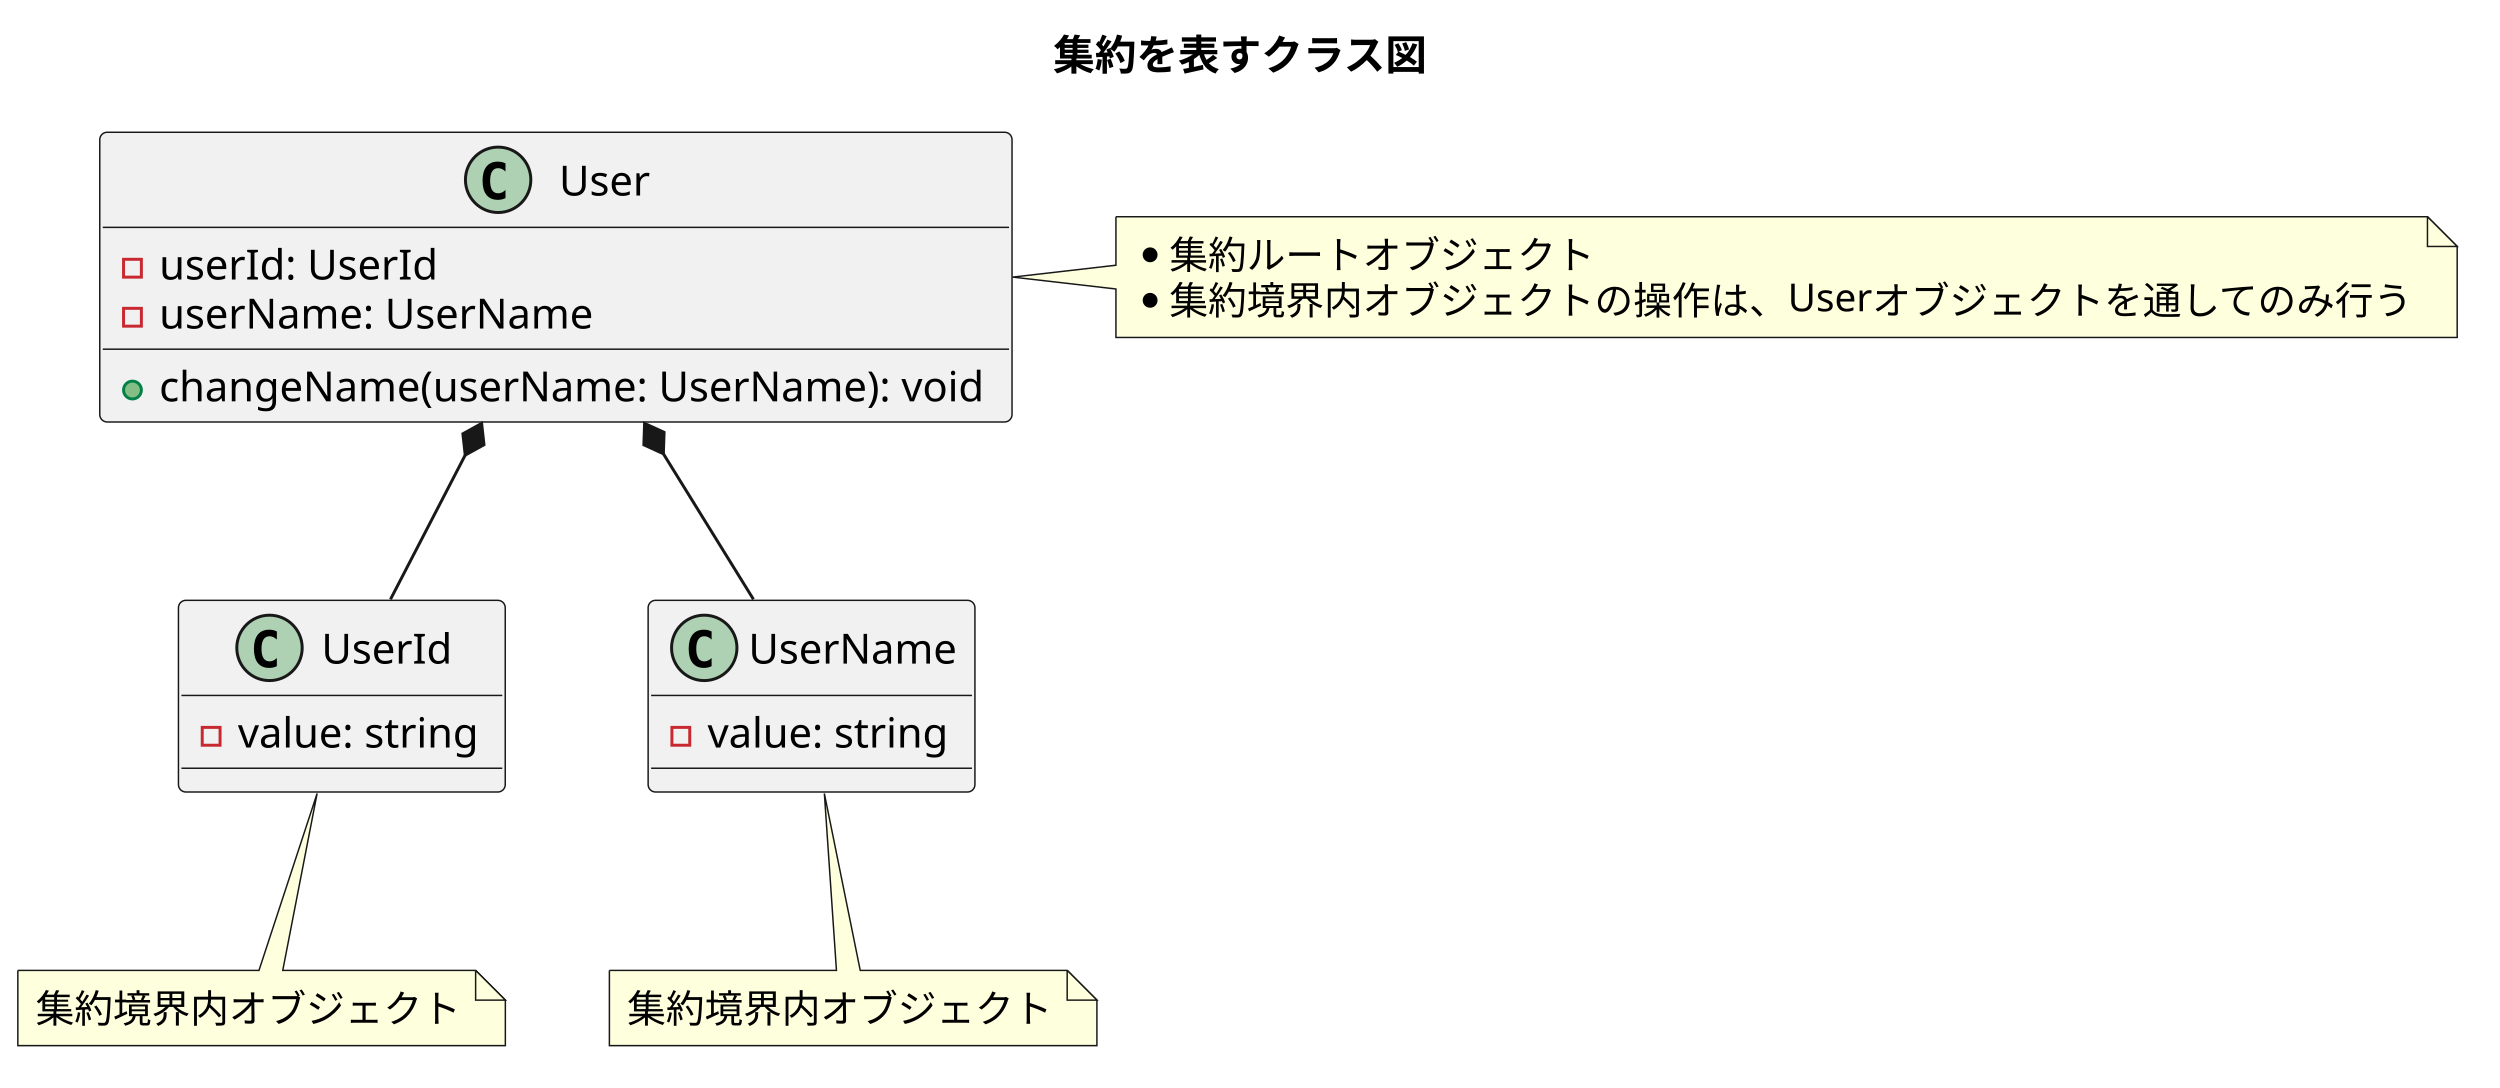
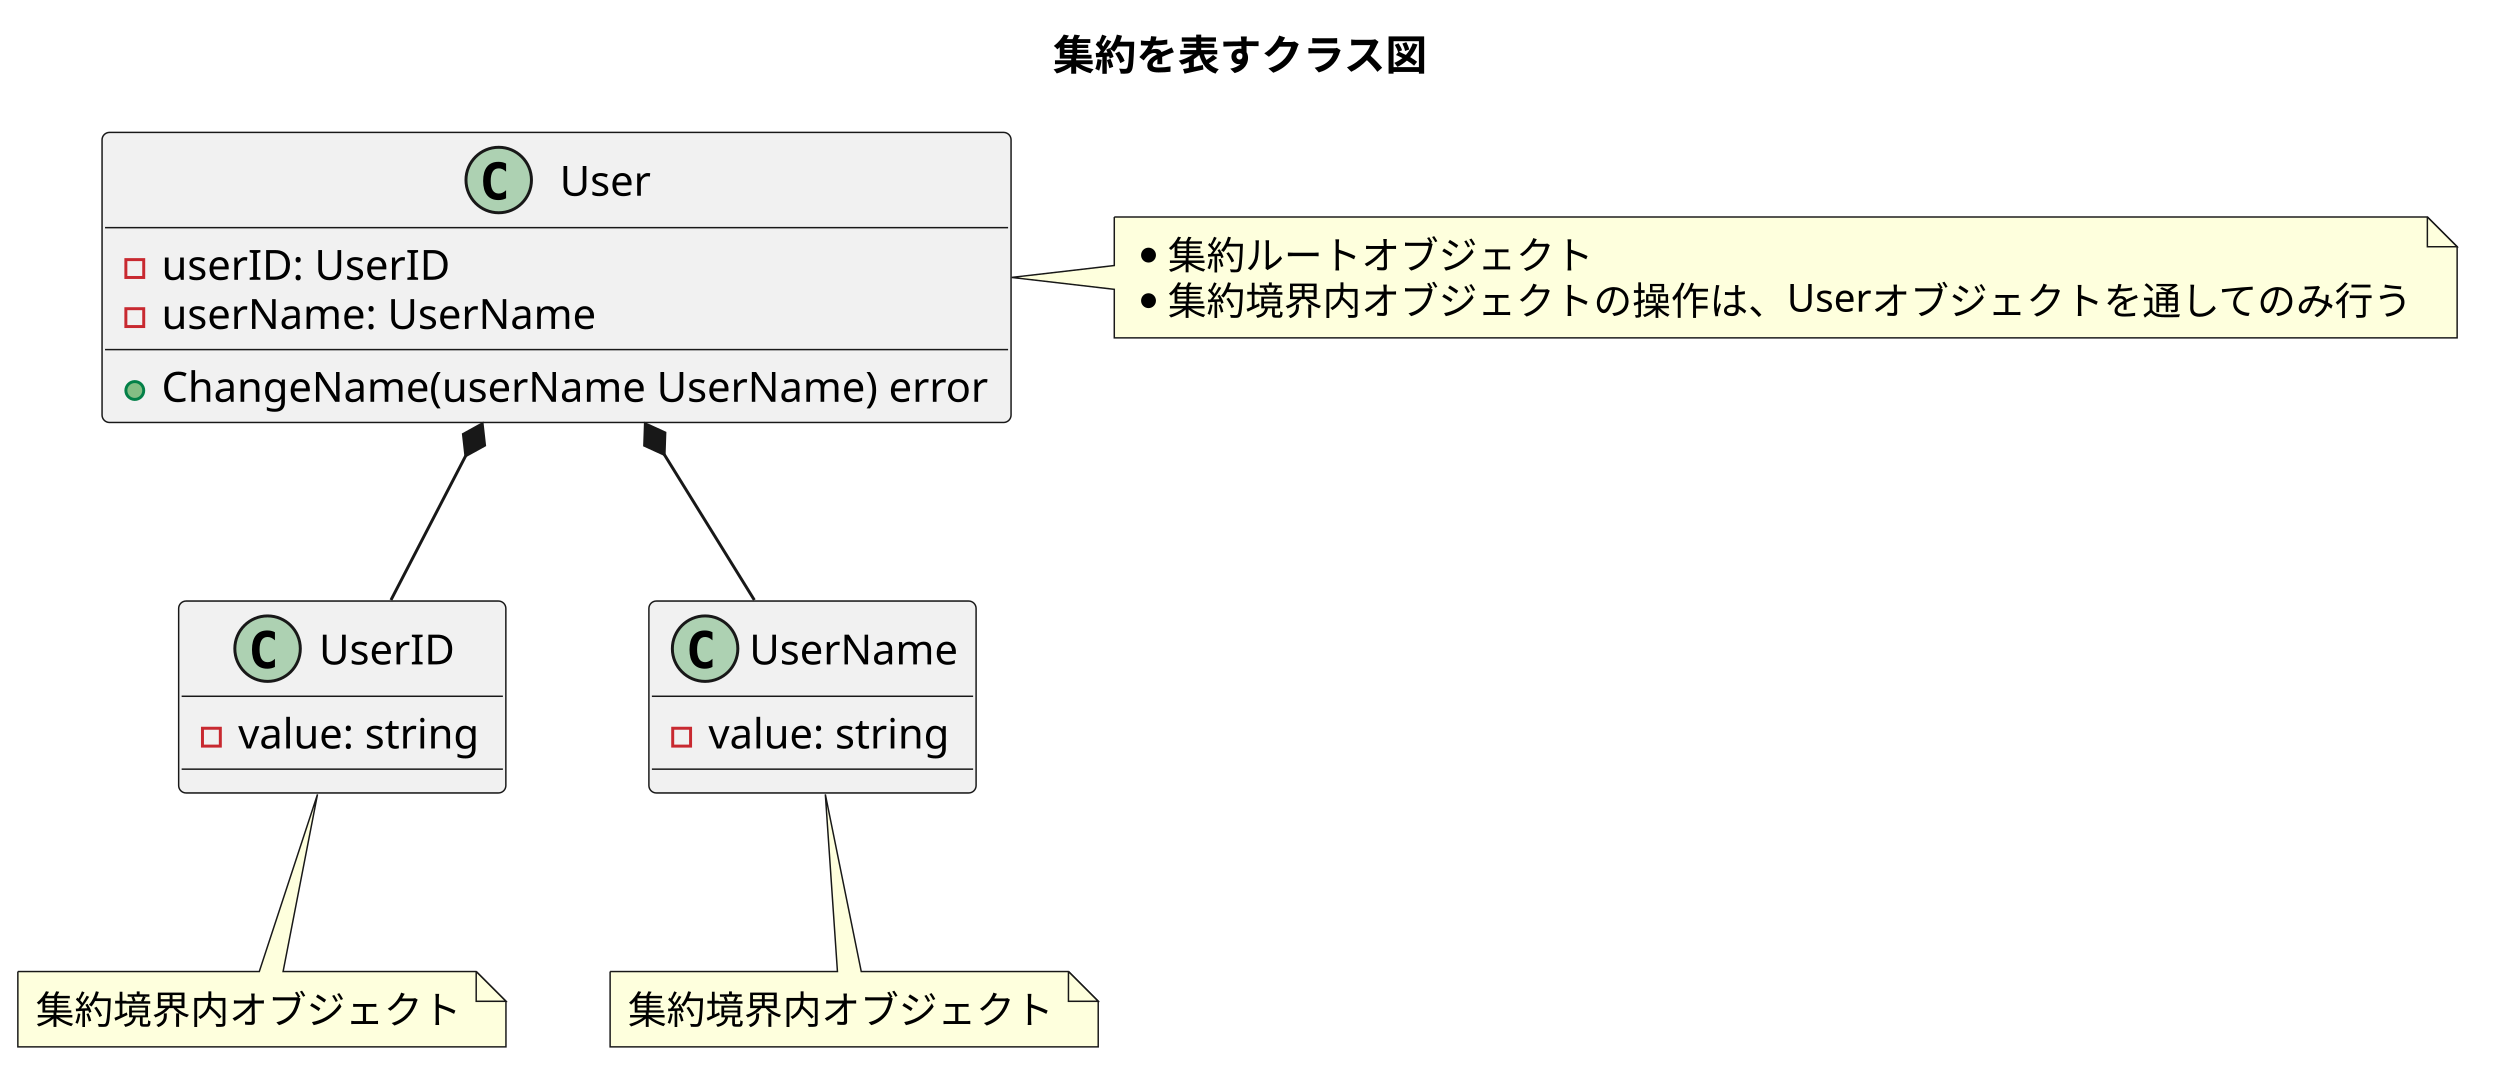
- <svg xmlns="http://www.w3.org/2000/svg" version="1.1" data-diagram-type="CLASS" style="width:841px;height:366px;background:#FFFFFF;" width="841px" height="366px" viewBox="0 0 841 366" zoomAndPan="magnify" preserveAspectRatio="none" contentStyleType="text/css">
+ <svg xmlns="http://www.w3.org/2000/svg" version="1.1" data-diagram-type="CLASS" style="width:840px;height:366px;background:#FFFFFF;" width="840px" height="366px" viewBox="0 0 840 366" zoomAndPan="magnify" preserveAspectRatio="none" contentStyleType="text/css">
  <defs />
  <g font-family="sans-serif" lengthAdjust="spacing">
    <g class="title" data-source-line="1">
-       <text x="354.298" y="23.535" fill="#000" font-size="14" textLength="126" font-weight="700">集約を表すクラス図</text>
+       <text x="353.798" y="23.535" fill="#000" font-size="14" textLength="126" font-weight="700">集約を表すクラス図</text>
    </g>
    <g class="entity" data-qualified-name="User" id="ent0001" data-source-line="3">
-       <rect x="33.56" y="44.488" width="306.889" height="97.465" fill="#F1F1F1" style="stroke:#181818;stroke-width:0.5;" rx="2.5" ry="2.5" />
-       <ellipse cx="167.572" cy="60.488" rx="11" ry="11" fill="#ADD1B2" style="stroke:#181818;stroke-width:1;" />
-       <path d="M170.045,66.631 Q169.464,66.93 168.825,67.08 Q168.185,67.229 167.48,67.229 Q164.973,67.229 163.653,65.577 Q162.333,63.925 162.333,60.804 Q162.333,57.675 163.653,56.023 Q164.973,54.371 167.48,54.371 Q168.185,54.371 168.833,54.521 Q169.48,54.67 170.045,54.969 L170.045,57.691 Q169.414,57.11 168.82,56.841 Q168.227,56.571 167.596,56.571 Q166.251,56.571 165.567,57.637 Q164.882,58.704 164.882,60.804 Q164.882,62.896 165.567,63.963 Q166.251,65.029 167.596,65.029 Q168.227,65.029 168.82,64.76 Q169.414,64.49 170.045,63.909 Z " fill="#000" />
-       <text x="188.072" y="65.779" fill="#000" font-size="14" textLength="30.365">User</text>
-       <line x1="34.56" y1="76.488" x2="339.449" y2="76.488" style="stroke:#181818;stroke-width:0.5;" />
+       <rect x="34.29" y="44.488" width="305.426" height="97.465" fill="#F1F1F1" style="stroke:#181818;stroke-width:0.5;" rx="2.5" ry="2.5" />
+       <ellipse cx="167.57" cy="60.488" rx="11" ry="11" fill="#ADD1B2" style="stroke:#181818;stroke-width:1;" />
+       <path d="M170.043,66.631 Q169.462,66.93 168.823,67.08 Q168.184,67.229 167.478,67.229 Q164.972,67.229 163.652,65.577 Q162.332,63.925 162.332,60.804 Q162.332,57.675 163.652,56.023 Q164.972,54.371 167.478,54.371 Q168.184,54.371 168.832,54.521 Q169.479,54.67 170.043,54.969 L170.043,57.691 Q169.413,57.11 168.819,56.841 Q168.226,56.571 167.595,56.571 Q166.25,56.571 165.565,57.637 Q164.88,58.704 164.88,60.804 Q164.88,62.896 165.565,63.963 Q166.25,65.029 167.595,65.029 Q168.226,65.029 168.819,64.76 Q169.413,64.49 170.043,63.909 Z " fill="#000" />
+       <text x="188.07" y="65.779" fill="#000" font-size="14" textLength="30.365">User</text>
+       <line x1="35.29" y1="76.488" x2="338.716" y2="76.488" style="stroke:#181818;stroke-width:0.5;" />
      <g data-visibility-modifier="PRIVATE_FIELD">
-         <rect x="41.56" y="87.232" width="6" height="6" fill="none" style="stroke:#C82930;stroke-width:1;" />
+         <rect x="42.29" y="87.232" width="6" height="6" fill="none" style="stroke:#C82930;stroke-width:1;" />
      </g>
-       <text x="53.56" y="94.023" fill="#000" font-size="14" textLength="94.268">userId: UserId</text>
+       <text x="54.29" y="94.023" fill="#000" font-size="14" textLength="97.617">userID: UserID</text>
      <g data-visibility-modifier="PRIVATE_FIELD">
-         <rect x="41.56" y="103.721" width="6" height="6" fill="none" style="stroke:#C82930;stroke-width:1;" />
+         <rect x="42.29" y="103.721" width="6" height="6" fill="none" style="stroke:#C82930;stroke-width:1;" />
      </g>
-       <text x="53.56" y="110.512" fill="#000" font-size="14" textLength="146.467">userName: UserName</text>
-       <line x1="34.56" y1="117.465" x2="339.449" y2="117.465" style="stroke:#181818;stroke-width:0.5;" />
+       <text x="54.29" y="110.512" fill="#000" font-size="14" textLength="146.467">userName: UserName</text>
+       <line x1="35.29" y1="117.465" x2="338.716" y2="117.465" style="stroke:#181818;stroke-width:0.5;" />
      <g data-visibility-modifier="PUBLIC_METHOD">
-         <ellipse cx="44.56" cy="131.209" rx="3" ry="3" fill="#84BE84" style="stroke:#038048;stroke-width:1;" />
+         <ellipse cx="45.29" cy="131.209" rx="3" ry="3" fill="#84BE84" style="stroke:#038048;stroke-width:1;" />
      </g>
-       <text x="53.56" y="135" fill="#000" font-size="14" textLength="280.889">changeName(userName: UserName): void</text>
+       <text x="54.29" y="135" fill="#000" font-size="14" textLength="279.426">ChangeName(userName UserName) error</text>
    </g>
    <g class="entity" data-qualified-name="GMN2" id="ent0003" data-source-line="9">
-       <path d="M375.4,72.908 L375.4,89.218 L340.63,93.218 L375.4,97.218 L375.4,113.529 A0,0 0 0 0 375.4,113.529 L826.596,113.529 A0,0 0 0 0 826.596,113.529 L826.596,82.908 L816.596,72.908 L375.4,72.908 A0,0 0 0 0 375.4,72.908" style="stroke:#181818;stroke-width:0.5;" fill="#FEFFDD" />
-       <path d="M816.596,72.908 L816.596,82.908 L826.596,82.908 L816.596,72.908" style="stroke:#181818;stroke-width:0.5;" fill="#FEFFDD" />
-       <ellipse cx="386.9" cy="85.719" rx="2.5" ry="2.5" fill="#000" />
-       <text x="393.4" y="90.477" fill="#000" font-size="13" textLength="143">集約ルートオブジェクト</text>
-       <ellipse cx="386.9" cy="101.029" rx="2.5" ry="2.5" fill="#000" />
-       <text x="393.4" y="105.787" fill="#000" font-size="13" textLength="418.196">集約境界内オブジェクトの操作は、Userオブジェクトを通してのみ行う</text>
+       <path d="M374.4,72.908 L374.4,89.218 L339.86,93.218 L374.4,97.218 L374.4,113.529 A0,0 0 0 0 374.4,113.529 L825.596,113.529 A0,0 0 0 0 825.596,113.529 L825.596,82.908 L815.596,72.908 L374.4,72.908 A0,0 0 0 0 374.4,72.908" style="stroke:#181818;stroke-width:0.5;" fill="#FEFFDD" />
+       <path d="M815.596,72.908 L815.596,82.908 L825.596,82.908 L815.596,72.908" style="stroke:#181818;stroke-width:0.5;" fill="#FEFFDD" />
+       <ellipse cx="385.9" cy="85.719" rx="2.5" ry="2.5" fill="#000" />
+       <text x="392.4" y="90.477" fill="#000" font-size="13" textLength="143">集約ルートオブジェクト</text>
+       <ellipse cx="385.9" cy="101.029" rx="2.5" ry="2.5" fill="#000" />
+       <text x="392.4" y="105.787" fill="#000" font-size="13" textLength="418.196">集約境界内オブジェクトの操作は、Userオブジェクトを通してのみ行う</text>
    </g>
-     <g class="entity" data-qualified-name="UserId" id="ent0005" data-source-line="13">
+     <g class="entity" data-qualified-name="UserID" id="ent0005" data-source-line="13">
      <rect x="60.03" y="201.948" width="109.938" height="64.488" fill="#F1F1F1" style="stroke:#181818;stroke-width:0.5;" rx="2.5" ry="2.5" />
-       <ellipse cx="90.658" cy="217.948" rx="11" ry="11" fill="#ADD1B2" style="stroke:#181818;stroke-width:1;" />
-       <path d="M93.131,224.091 Q92.55,224.39 91.911,224.54 Q91.272,224.689 90.566,224.689 Q88.059,224.689 86.739,223.037 Q85.42,221.385 85.42,218.264 Q85.42,215.135 86.739,213.483 Q88.059,211.831 90.566,211.831 Q91.272,211.831 91.919,211.981 Q92.567,212.13 93.131,212.429 L93.131,215.151 Q92.5,214.57 91.907,214.301 Q91.313,214.031 90.682,214.031 Q89.338,214.031 88.653,215.097 Q87.968,216.164 87.968,218.264 Q87.968,220.356 88.653,221.423 Q89.338,222.489 90.682,222.489 Q91.313,222.489 91.907,222.22 Q92.5,221.95 93.131,221.369 Z " fill="#000" />
-       <text x="108.131" y="223.239" fill="#000" font-size="14" textLength="43.21">UserId</text>
+       <ellipse cx="89.904" cy="217.948" rx="11" ry="11" fill="#ADD1B2" style="stroke:#181818;stroke-width:1;" />
+       <path d="M92.377,224.091 Q91.796,224.39 91.157,224.54 Q90.518,224.689 89.812,224.689 Q87.306,224.689 85.986,223.037 Q84.666,221.385 84.666,218.264 Q84.666,215.135 85.986,213.483 Q87.306,211.831 89.812,211.831 Q90.518,211.831 91.165,211.981 Q91.813,212.13 92.377,212.429 L92.377,215.151 Q91.746,214.57 91.153,214.301 Q90.559,214.031 89.929,214.031 Q88.584,214.031 87.899,215.097 Q87.214,216.164 87.214,218.264 Q87.214,220.356 87.899,221.423 Q88.584,222.489 89.929,222.489 Q90.559,222.489 91.153,222.22 Q91.746,221.95 92.377,221.369 Z " fill="#000" />
+       <text x="107.21" y="223.239" fill="#000" font-size="14" textLength="44.885">UserID</text>
      <line x1="61.03" y1="233.948" x2="168.968" y2="233.948" style="stroke:#181818;stroke-width:0.5;" />
      <g data-visibility-modifier="PRIVATE_FIELD">
        <rect x="68.03" y="244.692" width="6" height="6" fill="none" style="stroke:#C82930;stroke-width:1;" />
      </g>
      <text x="80.03" y="251.483" fill="#000" font-size="14" textLength="83.938">value: string</text>
      <line x1="61.03" y1="258.437" x2="168.968" y2="258.437" style="stroke:#181818;stroke-width:0.5;" />
    </g>
    <g class="entity" data-qualified-name="GMN6" id="ent0007" data-source-line="17">
      <path d="M6,326.438 L6,351.749 A0,0 0 0 0 6,351.749 L170,351.749 A0,0 0 0 0 170,351.749 L170,336.438 L160,326.438 L95.12,326.438 L106.68,266.908 L87.12,326.438 L6,326.438 A0,0 0 0 0 6,326.438" style="stroke:#181818;stroke-width:0.5;" fill="#FEFFDD" />
      <path d="M160,326.438 L160,336.438 L170,336.438 L160,326.438" style="stroke:#181818;stroke-width:0.5;" fill="#FEFFDD" />
      <text x="12" y="344.007" fill="#000" font-size="13" textLength="143">集約境界内オブジェクト</text>
    </g>
    <g class="entity" data-qualified-name="UserName" id="ent0009" data-source-line="20">
      <rect x="218.03" y="201.948" width="109.938" height="64.488" fill="#F1F1F1" style="stroke:#181818;stroke-width:0.5;" rx="2.5" ry="2.5" />
      <ellipse cx="236.913" cy="217.948" rx="11" ry="11" fill="#ADD1B2" style="stroke:#181818;stroke-width:1;" />
      <path d="M239.386,224.091 Q238.805,224.39 238.166,224.54 Q237.527,224.689 236.821,224.689 Q234.314,224.689 232.995,223.037 Q231.675,221.385 231.675,218.264 Q231.675,215.135 232.995,213.483 Q234.314,211.831 236.821,211.831 Q237.527,211.831 238.174,211.981 Q238.822,212.13 239.386,212.429 L239.386,215.151 Q238.755,214.57 238.162,214.301 Q237.568,214.031 236.937,214.031 Q235.593,214.031 234.908,215.097 Q234.223,216.164 234.223,218.264 Q234.223,220.356 234.908,221.423 Q235.593,222.489 236.937,222.489 Q237.568,222.489 238.162,222.22 Q238.755,221.95 239.386,221.369 Z " fill="#000" />
      <text x="251.776" y="223.239" fill="#000" font-size="14" textLength="69.31">UserName</text>
      <line x1="219.03" y1="233.948" x2="326.968" y2="233.948" style="stroke:#181818;stroke-width:0.5;" />
      <g data-visibility-modifier="PRIVATE_FIELD">
        <rect x="226.03" y="244.692" width="6" height="6" fill="none" style="stroke:#C82930;stroke-width:1;" />
      </g>
      <text x="238.03" y="251.483" fill="#000" font-size="14" textLength="83.938">value: string</text>
      <line x1="219.03" y1="258.437" x2="326.968" y2="258.437" style="stroke:#181818;stroke-width:0.5;" />
    </g>
    <g class="entity" data-qualified-name="GMN10" id="ent0011" data-source-line="24">
      <path d="M205,326.438 L205,351.749 A0,0 0 0 0 205,351.749 L369,351.749 A0,0 0 0 0 369,351.749 L369,336.438 L359,326.438 L289.38,326.438 L277.31,266.908 L281.38,326.438 L205,326.438 A0,0 0 0 0 205,326.438" style="stroke:#181818;stroke-width:0.5;" fill="#FEFFDD" />
      <path d="M359,326.438 L359,336.438 L369,336.438 L359,326.438" style="stroke:#181818;stroke-width:0.5;" fill="#FEFFDD" />
      <text x="211" y="344.007" fill="#000" font-size="13" textLength="143">集約境界内オブジェクト</text>
    </g>
    <g class="link" data-entity-1="ent0001" data-entity-2="ent0005" id="lnk13" data-source-line="27" data-link-type="composition">
-       <path d="M156.502,153.094 C146.352,172.694 140.42,184.128 131.36,201.618" style="stroke:#181818;stroke-width:1;" fill="none" id="User-backto-UserId" codeLine="27" />
+       <path d="M156.502,153.094 C146.352,172.694 140.42,184.128 131.36,201.618" style="stroke:#181818;stroke-width:1;" fill="none" id="User-backto-UserID" codeLine="27" />
      <polygon points="162.02,142.438,155.709,145.927,156.502,153.094,162.813,149.606,162.02,142.438" fill="#181818" style="stroke:#181818;stroke-width:1;stroke-linejoin:miter;stroke-miterlimit:10;" />
    </g>
    <g class="link" data-entity-1="ent0001" data-entity-2="ent0009" id="lnk14" data-source-line="28" data-link-type="composition">
      <path d="M223.155,152.642 C235.285,172.242 242.64,184.128 253.46,201.618" style="stroke:#181818;stroke-width:1;" fill="none" id="User-backto-UserName" codeLine="28" />
      <polygon points="216.84,142.438,216.596,149.645,223.155,152.642,223.399,145.435,216.84,142.438" fill="#181818" style="stroke:#181818;stroke-width:1;stroke-linejoin:miter;stroke-miterlimit:10;" />
    </g>
  </g>
</svg>
